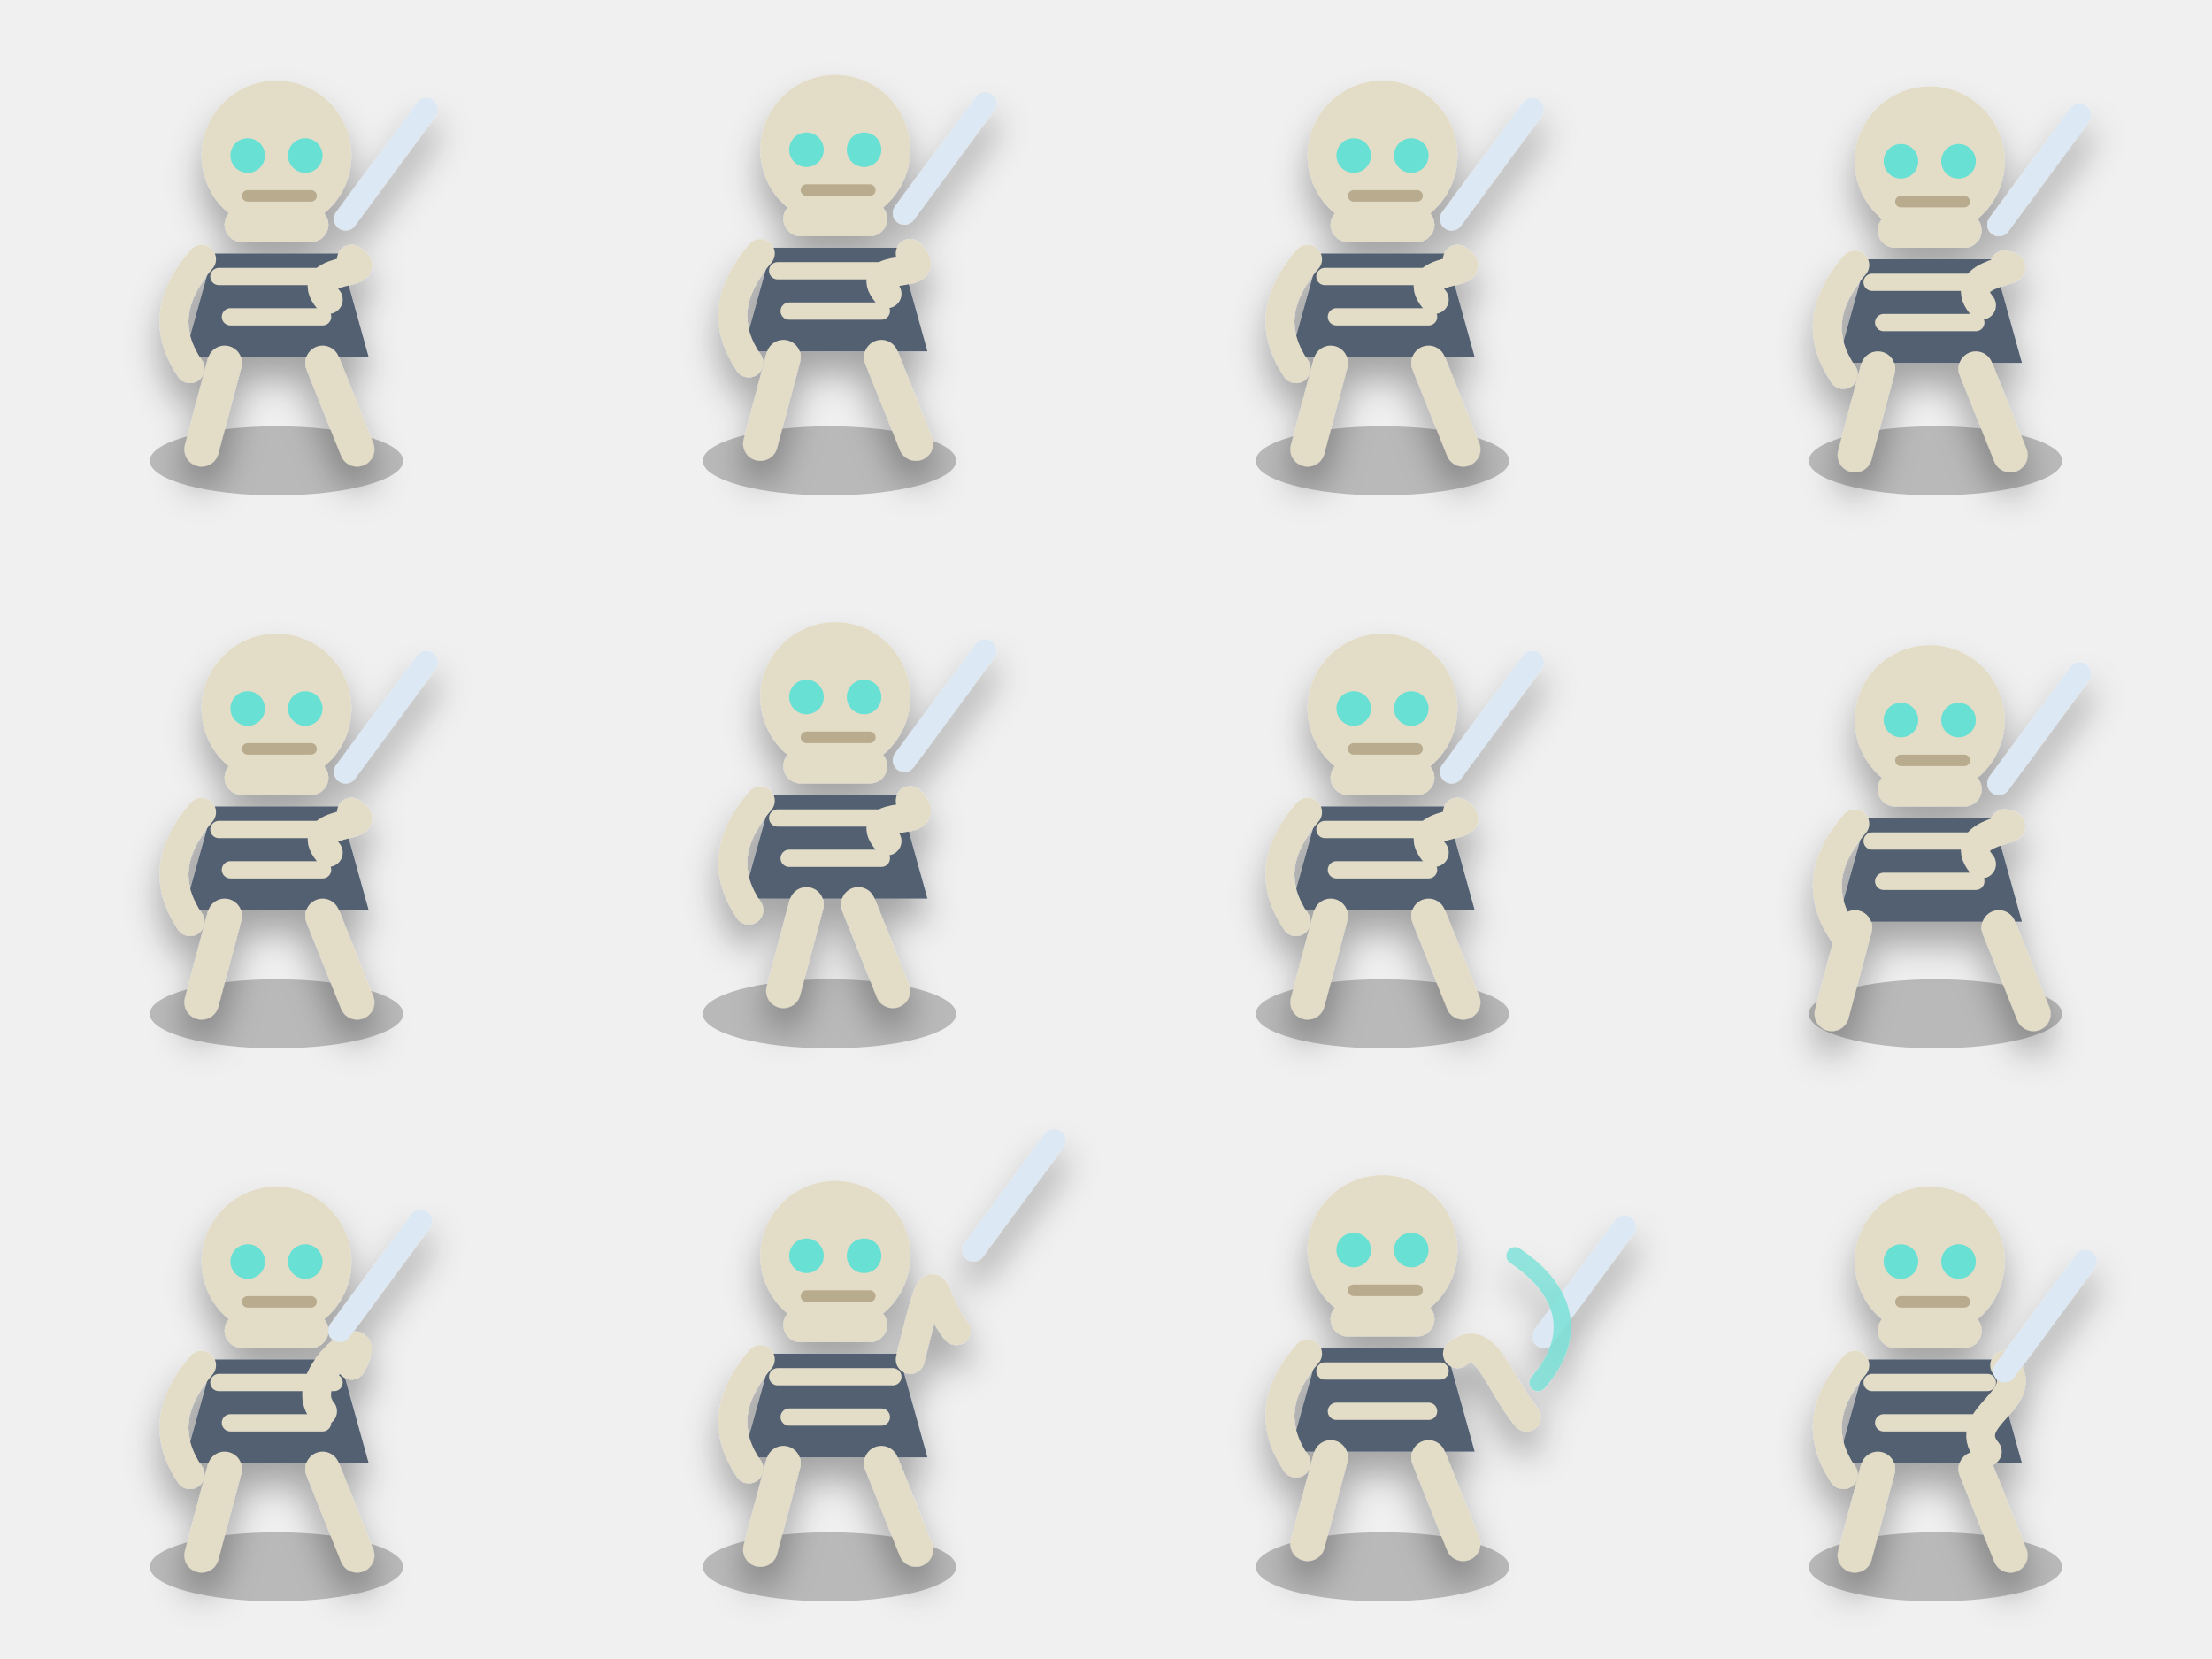
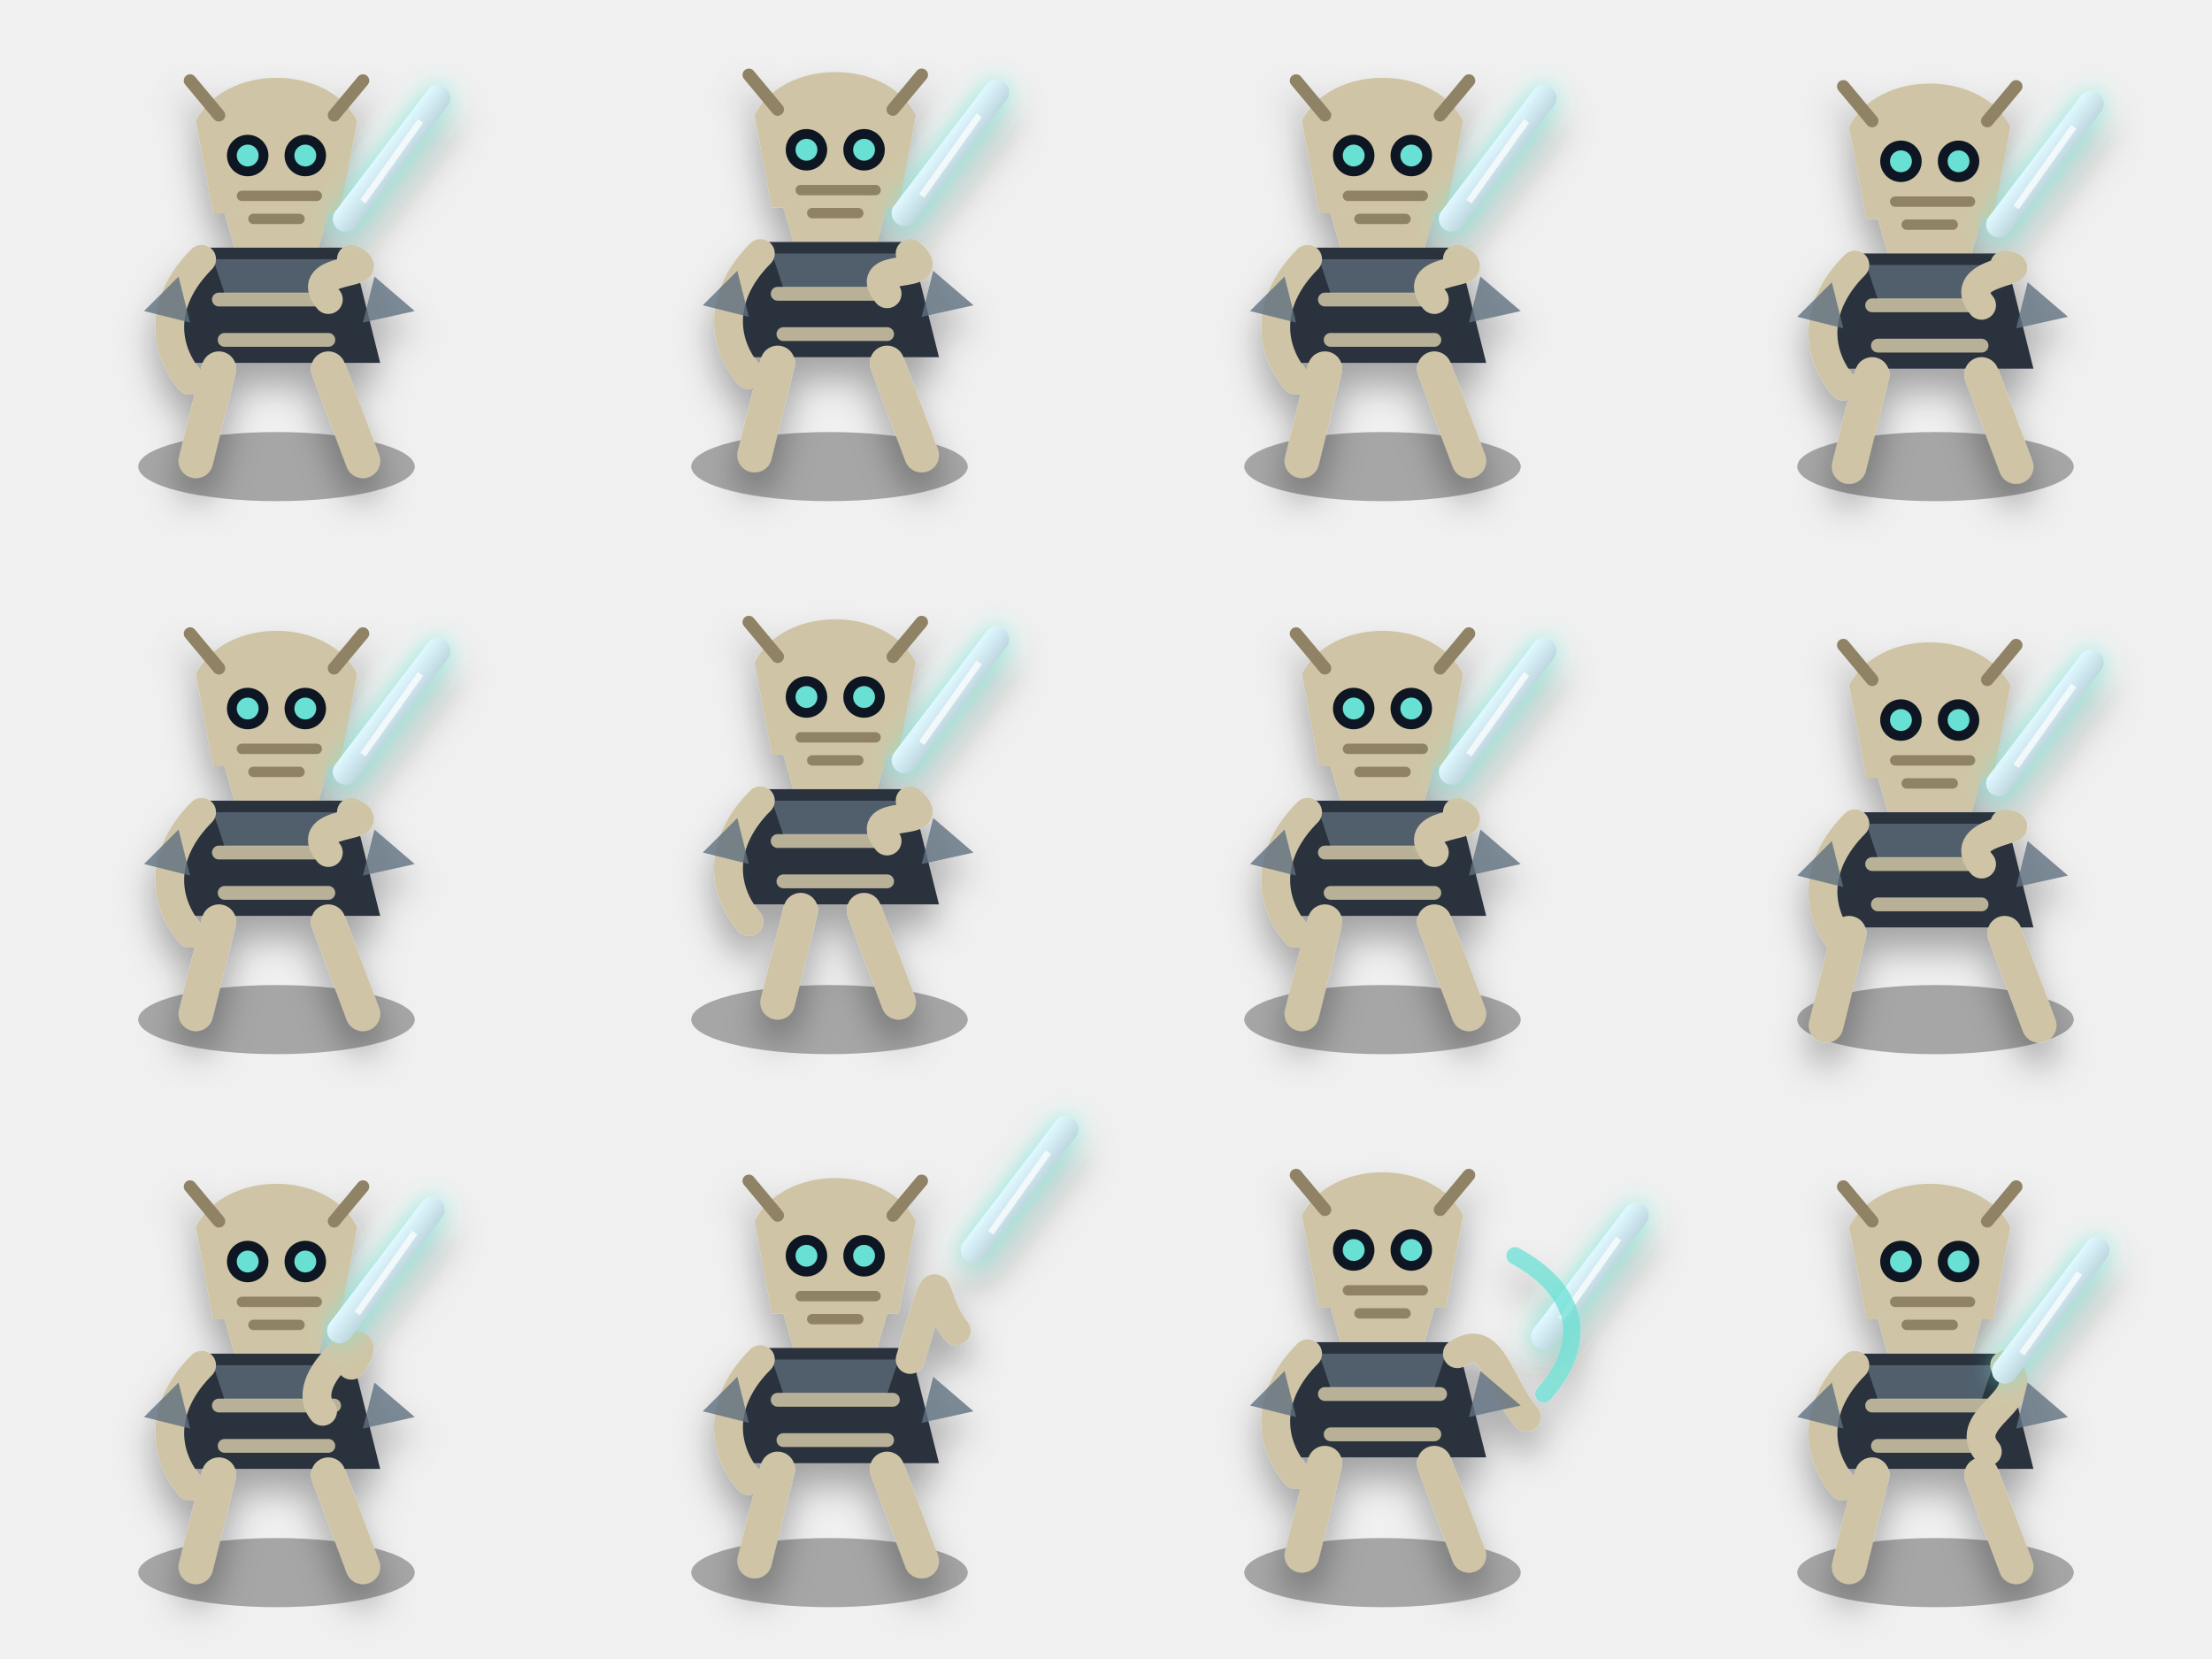
<svg xmlns="http://www.w3.org/2000/svg" width="512" height="384" viewBox="0 0 512 384" role="img" aria-label="骷髅士兵动作精灵表">
  <defs>
    <filter id="softShadow" x="-30%" y="-30%" width="160%" height="160%">
      <feDropShadow dx="0" dy="4" stdDeviation="3" flood-color="#000000" flood-opacity="0.32" />
    </filter>
+     <filter id="steelGlow" x="-40%" y="-40%" width="180%" height="180%">
+       <feDropShadow dx="0" dy="0" stdDeviation="2" flood-color="#67f4de" flood-opacity="0.58" />
+     </filter>
+     <linearGradient id="bladeSteel" x1="0" y1="0" x2="1" y2="1">
+       <stop offset="0" stop-color="#ffffff" />
+       <stop offset=".42" stop-color="#dff8ff" />
+       <stop offset="1" stop-color="#6e8591" />
+     </linearGradient>
+     <linearGradient id="blackSteel" x1="0" y1="0" x2="0" y2="1">
+       <stop offset="0" stop-color="#5b6873" />
+       <stop offset=".48" stop-color="#2c3640" />
+       <stop offset="1" stop-color="#12171f" />
+     </linearGradient>
  </defs>
  <g transform="translate(0 0) scale(1.333333)">
-     <ellipse cx="48" cy="80" rx="22" ry="6" fill="#000" opacity=".23" />
-     <g filter="url(#softShadow)" transform="translate(0 0)">
-       <circle cx="48" cy="27" r="13" fill="#e3dcc7" />
-       <rect x="39" y="36" width="18" height="6" rx="3" fill="#e3dcc7" />
-       <path d="M37 44 H59 L64 62 H32Z" fill="#526071" />
-       <path d="M38 48 H58 M40 55 H56" stroke="#e3dcc7" stroke-width="3" stroke-linecap="round" />
-       <circle cx="43" cy="27" r="3" fill="#67e0d4" />
-       <circle cx="53" cy="27" r="3" fill="#67e0d4" />
-       <path d="M43 34 H54" stroke="#b9ac8e" stroke-width="2" stroke-linecap="round" />
-       <path d="M35 45 C29 52 29 58 33 64" fill="none" stroke="#e3dcc7" stroke-width="5" stroke-linecap="round" />
-       <path d="M61 45 C66 48 52 46 57 52" fill="none" stroke="#e3dcc7" stroke-width="5" stroke-linecap="round" />
-       <path d="M60 38 L74 19" stroke="#dce8f3" stroke-width="4" stroke-linecap="round" />
-       <path d="M39 63 L35 78" stroke="#e3dcc7" stroke-width="6" stroke-linecap="round" transform="translate(0 0)" />
-       <path d="M56 63 L62 78" stroke="#e3dcc7" stroke-width="6" stroke-linecap="round" transform="translate(0 0)" />
+     <ellipse cx="48" cy="81" rx="24" ry="6" fill="#000" opacity=".31" />
+     <g filter="url(#softShadow)" transform="translate(0 0)">
+       <path d="M34 21 C39 11 57 11 62 21 L59 37 L37 37Z" fill="#cfc5a6" />
+       <path d="M38 20 L33 14 M58 20 L63 14" stroke="#8f8265" stroke-width="2.2" stroke-linecap="round" />
+       <path d="M39 37 H57 L55 44 H41Z" fill="#cfc5a6" />
+       <path d="M35 43 H61 L66 63 H30Z" fill="#2a323d" />
+       <path d="M37 45 H59 L57 51 H39Z" fill="#607080" opacity=".72" />
+       <path d="M38 52 H58 M39 59 H57" stroke="#cfc5a6" stroke-width="2.4" stroke-linecap="round" opacity=".86" />
+       <circle cx="43" cy="27" r="3.6" fill="#101820" />
+       <circle cx="53" cy="27" r="3.6" fill="#101820" />
+       <circle cx="43" cy="27" r="1.9" fill="#67e0d4" />
+       <circle cx="53" cy="27" r="1.9" fill="#67e0d4" />
+       <path d="M42 34 H55 M44 38 H52" stroke="#8f8265" stroke-width="1.8" stroke-linecap="round" />
+       <path d="M35 45 C28 52 28 60 33 66" fill="none" stroke="#cfc5a6" stroke-width="5" stroke-linecap="round" />
+       <path d="M61 45 C67 48 52 46 57 52" fill="none" stroke="#cfc5a6" stroke-width="5" stroke-linecap="round" />
+       <path d="M60 38 L76 17" stroke="url(#bladeSteel)" stroke-width="4.4" stroke-linecap="round" filter="url(#steelGlow)" />
+       <path d="M63 35 L73 21" stroke="#fff" stroke-width="1.1" opacity=".75" />
+       <path d="M38 64 L34 80" stroke="#cfc5a6" stroke-width="6" stroke-linecap="round" transform="translate(0 0)" />
+       <path d="M57 64 L63 80" stroke="#cfc5a6" stroke-width="6" stroke-linecap="round" transform="translate(0 0)" />
+       <path d="M31 48 L25 54 L33 56 M65 48 L72 54 L63 56" fill="#607080" opacity=".8" />
    </g>
  </g>
  <g transform="translate(128 0) scale(1.333333)">
-     <ellipse cx="48" cy="80" rx="22" ry="6" fill="#000" opacity=".23" />
+     <ellipse cx="48" cy="81" rx="24" ry="6" fill="#000" opacity=".31" />
    <g filter="url(#softShadow)" transform="translate(1 -1)">
-       <circle cx="48" cy="27" r="13" fill="#e3dcc7" />
-       <rect x="39" y="36" width="18" height="6" rx="3" fill="#e3dcc7" />
-       <path d="M37 44 H59 L64 62 H32Z" fill="#526071" />
-       <path d="M38 48 H58 M40 55 H56" stroke="#e3dcc7" stroke-width="3" stroke-linecap="round" />
-       <circle cx="43" cy="27" r="3" fill="#67e0d4" />
-       <circle cx="53" cy="27" r="3" fill="#67e0d4" />
-       <path d="M43 34 H54" stroke="#b9ac8e" stroke-width="2" stroke-linecap="round" />
-       <path d="M35 45 C29 52 29 58 33 64" fill="none" stroke="#e3dcc7" stroke-width="5" stroke-linecap="round" />
-       <path d="M61 45 C66 50 52 46 57 52" fill="none" stroke="#e3dcc7" stroke-width="5" stroke-linecap="round" />
-       <path d="M60 38 L74 19" stroke="#dce8f3" stroke-width="4" stroke-linecap="round" />
-       <path d="M39 63 L35 78" stroke="#e3dcc7" stroke-width="6" stroke-linecap="round" transform="translate(0 0)" />
-       <path d="M56 63 L62 78" stroke="#e3dcc7" stroke-width="6" stroke-linecap="round" transform="translate(0 0)" />
+       <path d="M34 21 C39 11 57 11 62 21 L59 37 L37 37Z" fill="#cfc5a6" />
+       <path d="M38 20 L33 14 M58 20 L63 14" stroke="#8f8265" stroke-width="2.2" stroke-linecap="round" />
+       <path d="M39 37 H57 L55 44 H41Z" fill="#cfc5a6" />
+       <path d="M35 43 H61 L66 63 H30Z" fill="#2a323d" />
+       <path d="M37 45 H59 L57 51 H39Z" fill="#607080" opacity=".72" />
+       <path d="M38 52 H58 M39 59 H57" stroke="#cfc5a6" stroke-width="2.4" stroke-linecap="round" opacity=".86" />
+       <circle cx="43" cy="27" r="3.6" fill="#101820" />
+       <circle cx="53" cy="27" r="3.6" fill="#101820" />
+       <circle cx="43" cy="27" r="1.9" fill="#67e0d4" />
+       <circle cx="53" cy="27" r="1.9" fill="#67e0d4" />
+       <path d="M42 34 H55 M44 38 H52" stroke="#8f8265" stroke-width="1.8" stroke-linecap="round" />
+       <path d="M35 45 C28 52 28 60 33 66" fill="none" stroke="#cfc5a6" stroke-width="5" stroke-linecap="round" />
+       <path d="M61 45 C67 50 52 46 57 52" fill="none" stroke="#cfc5a6" stroke-width="5" stroke-linecap="round" />
+       <path d="M60 38 L76 17" stroke="url(#bladeSteel)" stroke-width="4.4" stroke-linecap="round" filter="url(#steelGlow)" />
+       <path d="M63 35 L73 21" stroke="#fff" stroke-width="1.1" opacity=".75" />
+       <path d="M38 64 L34 80" stroke="#cfc5a6" stroke-width="6" stroke-linecap="round" transform="translate(0 0)" />
+       <path d="M57 64 L63 80" stroke="#cfc5a6" stroke-width="6" stroke-linecap="round" transform="translate(0 0)" />
+       <path d="M31 48 L25 54 L33 56 M65 48 L72 54 L63 56" fill="#607080" opacity=".8" />
    </g>
  </g>
  <g transform="translate(256 0) scale(1.333333)">
-     <ellipse cx="48" cy="80" rx="22" ry="6" fill="#000" opacity=".23" />
-     <g filter="url(#softShadow)" transform="translate(0 0)">
-       <circle cx="48" cy="27" r="13" fill="#e3dcc7" />
-       <rect x="39" y="36" width="18" height="6" rx="3" fill="#e3dcc7" />
-       <path d="M37 44 H59 L64 62 H32Z" fill="#526071" />
-       <path d="M38 48 H58 M40 55 H56" stroke="#e3dcc7" stroke-width="3" stroke-linecap="round" />
-       <circle cx="43" cy="27" r="3" fill="#67e0d4" />
-       <circle cx="53" cy="27" r="3" fill="#67e0d4" />
-       <path d="M43 34 H54" stroke="#b9ac8e" stroke-width="2" stroke-linecap="round" />
-       <path d="M35 45 C29 52 29 58 33 64" fill="none" stroke="#e3dcc7" stroke-width="5" stroke-linecap="round" />
-       <path d="M61 45 C66 48 52 46 57 52" fill="none" stroke="#e3dcc7" stroke-width="5" stroke-linecap="round" />
-       <path d="M60 38 L74 19" stroke="#dce8f3" stroke-width="4" stroke-linecap="round" />
-       <path d="M39 63 L35 78" stroke="#e3dcc7" stroke-width="6" stroke-linecap="round" transform="translate(0 0)" />
-       <path d="M56 63 L62 78" stroke="#e3dcc7" stroke-width="6" stroke-linecap="round" transform="translate(0 0)" />
+     <ellipse cx="48" cy="81" rx="24" ry="6" fill="#000" opacity=".31" />
+     <g filter="url(#softShadow)" transform="translate(0 0)">
+       <path d="M34 21 C39 11 57 11 62 21 L59 37 L37 37Z" fill="#cfc5a6" />
+       <path d="M38 20 L33 14 M58 20 L63 14" stroke="#8f8265" stroke-width="2.2" stroke-linecap="round" />
+       <path d="M39 37 H57 L55 44 H41Z" fill="#cfc5a6" />
+       <path d="M35 43 H61 L66 63 H30Z" fill="#2a323d" />
+       <path d="M37 45 H59 L57 51 H39Z" fill="#607080" opacity=".72" />
+       <path d="M38 52 H58 M39 59 H57" stroke="#cfc5a6" stroke-width="2.4" stroke-linecap="round" opacity=".86" />
+       <circle cx="43" cy="27" r="3.6" fill="#101820" />
+       <circle cx="53" cy="27" r="3.6" fill="#101820" />
+       <circle cx="43" cy="27" r="1.9" fill="#67e0d4" />
+       <circle cx="53" cy="27" r="1.9" fill="#67e0d4" />
+       <path d="M42 34 H55 M44 38 H52" stroke="#8f8265" stroke-width="1.8" stroke-linecap="round" />
+       <path d="M35 45 C28 52 28 60 33 66" fill="none" stroke="#cfc5a6" stroke-width="5" stroke-linecap="round" />
+       <path d="M61 45 C67 48 52 46 57 52" fill="none" stroke="#cfc5a6" stroke-width="5" stroke-linecap="round" />
+       <path d="M60 38 L76 17" stroke="url(#bladeSteel)" stroke-width="4.4" stroke-linecap="round" filter="url(#steelGlow)" />
+       <path d="M63 35 L73 21" stroke="#fff" stroke-width="1.1" opacity=".75" />
+       <path d="M38 64 L34 80" stroke="#cfc5a6" stroke-width="6" stroke-linecap="round" transform="translate(0 0)" />
+       <path d="M57 64 L63 80" stroke="#cfc5a6" stroke-width="6" stroke-linecap="round" transform="translate(0 0)" />
+       <path d="M31 48 L25 54 L33 56 M65 48 L72 54 L63 56" fill="#607080" opacity=".8" />
    </g>
  </g>
  <g transform="translate(384 0) scale(1.333333)">
-     <ellipse cx="48" cy="80" rx="22" ry="6" fill="#000" opacity=".23" />
+     <ellipse cx="48" cy="81" rx="24" ry="6" fill="#000" opacity=".31" />
    <g filter="url(#softShadow)" transform="translate(-1 1)">
-       <circle cx="48" cy="27" r="13" fill="#e3dcc7" />
-       <rect x="39" y="36" width="18" height="6" rx="3" fill="#e3dcc7" />
-       <path d="M37 44 H59 L64 62 H32Z" fill="#526071" />
-       <path d="M38 48 H58 M40 55 H56" stroke="#e3dcc7" stroke-width="3" stroke-linecap="round" />
-       <circle cx="43" cy="27" r="3" fill="#67e0d4" />
-       <circle cx="53" cy="27" r="3" fill="#67e0d4" />
-       <path d="M43 34 H54" stroke="#b9ac8e" stroke-width="2" stroke-linecap="round" />
-       <path d="M35 45 C29 52 29 58 33 64" fill="none" stroke="#e3dcc7" stroke-width="5" stroke-linecap="round" />
-       <path d="M61 45 C66 46 52 46 57 52" fill="none" stroke="#e3dcc7" stroke-width="5" stroke-linecap="round" />
-       <path d="M60 38 L74 19" stroke="#dce8f3" stroke-width="4" stroke-linecap="round" />
-       <path d="M39 63 L35 78" stroke="#e3dcc7" stroke-width="6" stroke-linecap="round" transform="translate(0 0)" />
-       <path d="M56 63 L62 78" stroke="#e3dcc7" stroke-width="6" stroke-linecap="round" transform="translate(0 0)" />
+       <path d="M34 21 C39 11 57 11 62 21 L59 37 L37 37Z" fill="#cfc5a6" />
+       <path d="M38 20 L33 14 M58 20 L63 14" stroke="#8f8265" stroke-width="2.2" stroke-linecap="round" />
+       <path d="M39 37 H57 L55 44 H41Z" fill="#cfc5a6" />
+       <path d="M35 43 H61 L66 63 H30Z" fill="#2a323d" />
+       <path d="M37 45 H59 L57 51 H39Z" fill="#607080" opacity=".72" />
+       <path d="M38 52 H58 M39 59 H57" stroke="#cfc5a6" stroke-width="2.4" stroke-linecap="round" opacity=".86" />
+       <circle cx="43" cy="27" r="3.6" fill="#101820" />
+       <circle cx="53" cy="27" r="3.6" fill="#101820" />
+       <circle cx="43" cy="27" r="1.9" fill="#67e0d4" />
+       <circle cx="53" cy="27" r="1.9" fill="#67e0d4" />
+       <path d="M42 34 H55 M44 38 H52" stroke="#8f8265" stroke-width="1.8" stroke-linecap="round" />
+       <path d="M35 45 C28 52 28 60 33 66" fill="none" stroke="#cfc5a6" stroke-width="5" stroke-linecap="round" />
+       <path d="M61 45 C67 46 52 46 57 52" fill="none" stroke="#cfc5a6" stroke-width="5" stroke-linecap="round" />
+       <path d="M60 38 L76 17" stroke="url(#bladeSteel)" stroke-width="4.4" stroke-linecap="round" filter="url(#steelGlow)" />
+       <path d="M63 35 L73 21" stroke="#fff" stroke-width="1.1" opacity=".75" />
+       <path d="M38 64 L34 80" stroke="#cfc5a6" stroke-width="6" stroke-linecap="round" transform="translate(0 0)" />
+       <path d="M57 64 L63 80" stroke="#cfc5a6" stroke-width="6" stroke-linecap="round" transform="translate(0 0)" />
+       <path d="M31 48 L25 54 L33 56 M65 48 L72 54 L63 56" fill="#607080" opacity=".8" />
    </g>
  </g>
  <g transform="translate(0 128) scale(1.333333)">
-     <ellipse cx="48" cy="80" rx="22" ry="6" fill="#000" opacity=".23" />
-     <g filter="url(#softShadow)" transform="translate(0 0)">
-       <circle cx="48" cy="27" r="13" fill="#e3dcc7" />
-       <rect x="39" y="36" width="18" height="6" rx="3" fill="#e3dcc7" />
-       <path d="M37 44 H59 L64 62 H32Z" fill="#526071" />
-       <path d="M38 48 H58 M40 55 H56" stroke="#e3dcc7" stroke-width="3" stroke-linecap="round" />
-       <circle cx="43" cy="27" r="3" fill="#67e0d4" />
-       <circle cx="53" cy="27" r="3" fill="#67e0d4" />
-       <path d="M43 34 H54" stroke="#b9ac8e" stroke-width="2" stroke-linecap="round" />
-       <path d="M35 45 C29 52 29 58 33 64" fill="none" stroke="#e3dcc7" stroke-width="5" stroke-linecap="round" />
-       <path d="M61 45 C66 48 52 46 57 52" fill="none" stroke="#e3dcc7" stroke-width="5" stroke-linecap="round" />
-       <path d="M60 38 L74 19" stroke="#dce8f3" stroke-width="4" stroke-linecap="round" />
-       <path d="M39 63 L35 78" stroke="#e3dcc7" stroke-width="6" stroke-linecap="round" transform="translate(0 0)" />
-       <path d="M56 63 L62 78" stroke="#e3dcc7" stroke-width="6" stroke-linecap="round" transform="translate(0 0)" />
+     <ellipse cx="48" cy="81" rx="24" ry="6" fill="#000" opacity=".31" />
+     <g filter="url(#softShadow)" transform="translate(0 0)">
+       <path d="M34 21 C39 11 57 11 62 21 L59 37 L37 37Z" fill="#cfc5a6" />
+       <path d="M38 20 L33 14 M58 20 L63 14" stroke="#8f8265" stroke-width="2.2" stroke-linecap="round" />
+       <path d="M39 37 H57 L55 44 H41Z" fill="#cfc5a6" />
+       <path d="M35 43 H61 L66 63 H30Z" fill="#2a323d" />
+       <path d="M37 45 H59 L57 51 H39Z" fill="#607080" opacity=".72" />
+       <path d="M38 52 H58 M39 59 H57" stroke="#cfc5a6" stroke-width="2.4" stroke-linecap="round" opacity=".86" />
+       <circle cx="43" cy="27" r="3.6" fill="#101820" />
+       <circle cx="53" cy="27" r="3.6" fill="#101820" />
+       <circle cx="43" cy="27" r="1.9" fill="#67e0d4" />
+       <circle cx="53" cy="27" r="1.9" fill="#67e0d4" />
+       <path d="M42 34 H55 M44 38 H52" stroke="#8f8265" stroke-width="1.8" stroke-linecap="round" />
+       <path d="M35 45 C28 52 28 60 33 66" fill="none" stroke="#cfc5a6" stroke-width="5" stroke-linecap="round" />
+       <path d="M61 45 C67 48 52 46 57 52" fill="none" stroke="#cfc5a6" stroke-width="5" stroke-linecap="round" />
+       <path d="M60 38 L76 17" stroke="url(#bladeSteel)" stroke-width="4.4" stroke-linecap="round" filter="url(#steelGlow)" />
+       <path d="M63 35 L73 21" stroke="#fff" stroke-width="1.1" opacity=".75" />
+       <path d="M38 64 L34 80" stroke="#cfc5a6" stroke-width="6" stroke-linecap="round" transform="translate(0 0)" />
+       <path d="M57 64 L63 80" stroke="#cfc5a6" stroke-width="6" stroke-linecap="round" transform="translate(0 0)" />
+       <path d="M31 48 L25 54 L33 56 M65 48 L72 54 L63 56" fill="#607080" opacity=".8" />
    </g>
  </g>
  <g transform="translate(128 128) scale(1.333333)">
-     <ellipse cx="48" cy="80" rx="22" ry="6" fill="#000" opacity=".23" />
+     <ellipse cx="48" cy="81" rx="24" ry="6" fill="#000" opacity=".31" />
    <g filter="url(#softShadow)" transform="translate(1 -2)">
-       <circle cx="48" cy="27" r="13" fill="#e3dcc7" />
-       <rect x="39" y="36" width="18" height="6" rx="3" fill="#e3dcc7" />
-       <path d="M37 44 H59 L64 62 H32Z" fill="#526071" />
-       <path d="M38 48 H58 M40 55 H56" stroke="#e3dcc7" stroke-width="3" stroke-linecap="round" />
-       <circle cx="43" cy="27" r="3" fill="#67e0d4" />
-       <circle cx="53" cy="27" r="3" fill="#67e0d4" />
-       <path d="M43 34 H54" stroke="#b9ac8e" stroke-width="2" stroke-linecap="round" />
-       <path d="M35 45 C29 52 29 58 33 64" fill="none" stroke="#e3dcc7" stroke-width="5" stroke-linecap="round" />
-       <path d="M61 45 C66 50 52 46 57 52" fill="none" stroke="#e3dcc7" stroke-width="5" stroke-linecap="round" />
-       <path d="M60 38 L74 19" stroke="#dce8f3" stroke-width="4" stroke-linecap="round" />
-       <path d="M39 63 L35 78" stroke="#e3dcc7" stroke-width="6" stroke-linecap="round" transform="translate(4 0)" />
-       <path d="M56 63 L62 78" stroke="#e3dcc7" stroke-width="6" stroke-linecap="round" transform="translate(-4 0)" />
+       <path d="M34 21 C39 11 57 11 62 21 L59 37 L37 37Z" fill="#cfc5a6" />
+       <path d="M38 20 L33 14 M58 20 L63 14" stroke="#8f8265" stroke-width="2.2" stroke-linecap="round" />
+       <path d="M39 37 H57 L55 44 H41Z" fill="#cfc5a6" />
+       <path d="M35 43 H61 L66 63 H30Z" fill="#2a323d" />
+       <path d="M37 45 H59 L57 51 H39Z" fill="#607080" opacity=".72" />
+       <path d="M38 52 H58 M39 59 H57" stroke="#cfc5a6" stroke-width="2.4" stroke-linecap="round" opacity=".86" />
+       <circle cx="43" cy="27" r="3.6" fill="#101820" />
+       <circle cx="53" cy="27" r="3.6" fill="#101820" />
+       <circle cx="43" cy="27" r="1.9" fill="#67e0d4" />
+       <circle cx="53" cy="27" r="1.9" fill="#67e0d4" />
+       <path d="M42 34 H55 M44 38 H52" stroke="#8f8265" stroke-width="1.8" stroke-linecap="round" />
+       <path d="M35 45 C28 52 28 60 33 66" fill="none" stroke="#cfc5a6" stroke-width="5" stroke-linecap="round" />
+       <path d="M61 45 C67 50 52 46 57 52" fill="none" stroke="#cfc5a6" stroke-width="5" stroke-linecap="round" />
+       <path d="M60 38 L76 17" stroke="url(#bladeSteel)" stroke-width="4.4" stroke-linecap="round" filter="url(#steelGlow)" />
+       <path d="M63 35 L73 21" stroke="#fff" stroke-width="1.1" opacity=".75" />
+       <path d="M38 64 L34 80" stroke="#cfc5a6" stroke-width="6" stroke-linecap="round" transform="translate(4 0)" />
+       <path d="M57 64 L63 80" stroke="#cfc5a6" stroke-width="6" stroke-linecap="round" transform="translate(-4 0)" />
+       <path d="M31 48 L25 54 L33 56 M65 48 L72 54 L63 56" fill="#607080" opacity=".8" />
    </g>
  </g>
  <g transform="translate(256 128) scale(1.333333)">
-     <ellipse cx="48" cy="80" rx="22" ry="6" fill="#000" opacity=".23" />
-     <g filter="url(#softShadow)" transform="translate(0 0)">
-       <circle cx="48" cy="27" r="13" fill="#e3dcc7" />
-       <rect x="39" y="36" width="18" height="6" rx="3" fill="#e3dcc7" />
-       <path d="M37 44 H59 L64 62 H32Z" fill="#526071" />
-       <path d="M38 48 H58 M40 55 H56" stroke="#e3dcc7" stroke-width="3" stroke-linecap="round" />
-       <circle cx="43" cy="27" r="3" fill="#67e0d4" />
-       <circle cx="53" cy="27" r="3" fill="#67e0d4" />
-       <path d="M43 34 H54" stroke="#b9ac8e" stroke-width="2" stroke-linecap="round" />
-       <path d="M35 45 C29 52 29 58 33 64" fill="none" stroke="#e3dcc7" stroke-width="5" stroke-linecap="round" />
-       <path d="M61 45 C66 48 52 46 57 52" fill="none" stroke="#e3dcc7" stroke-width="5" stroke-linecap="round" />
-       <path d="M60 38 L74 19" stroke="#dce8f3" stroke-width="4" stroke-linecap="round" />
-       <path d="M39 63 L35 78" stroke="#e3dcc7" stroke-width="6" stroke-linecap="round" transform="translate(0 0)" />
-       <path d="M56 63 L62 78" stroke="#e3dcc7" stroke-width="6" stroke-linecap="round" transform="translate(0 0)" />
+     <ellipse cx="48" cy="81" rx="24" ry="6" fill="#000" opacity=".31" />
+     <g filter="url(#softShadow)" transform="translate(0 0)">
+       <path d="M34 21 C39 11 57 11 62 21 L59 37 L37 37Z" fill="#cfc5a6" />
+       <path d="M38 20 L33 14 M58 20 L63 14" stroke="#8f8265" stroke-width="2.2" stroke-linecap="round" />
+       <path d="M39 37 H57 L55 44 H41Z" fill="#cfc5a6" />
+       <path d="M35 43 H61 L66 63 H30Z" fill="#2a323d" />
+       <path d="M37 45 H59 L57 51 H39Z" fill="#607080" opacity=".72" />
+       <path d="M38 52 H58 M39 59 H57" stroke="#cfc5a6" stroke-width="2.4" stroke-linecap="round" opacity=".86" />
+       <circle cx="43" cy="27" r="3.6" fill="#101820" />
+       <circle cx="53" cy="27" r="3.6" fill="#101820" />
+       <circle cx="43" cy="27" r="1.9" fill="#67e0d4" />
+       <circle cx="53" cy="27" r="1.9" fill="#67e0d4" />
+       <path d="M42 34 H55 M44 38 H52" stroke="#8f8265" stroke-width="1.8" stroke-linecap="round" />
+       <path d="M35 45 C28 52 28 60 33 66" fill="none" stroke="#cfc5a6" stroke-width="5" stroke-linecap="round" />
+       <path d="M61 45 C67 48 52 46 57 52" fill="none" stroke="#cfc5a6" stroke-width="5" stroke-linecap="round" />
+       <path d="M60 38 L76 17" stroke="url(#bladeSteel)" stroke-width="4.4" stroke-linecap="round" filter="url(#steelGlow)" />
+       <path d="M63 35 L73 21" stroke="#fff" stroke-width="1.1" opacity=".75" />
+       <path d="M38 64 L34 80" stroke="#cfc5a6" stroke-width="6" stroke-linecap="round" transform="translate(0 0)" />
+       <path d="M57 64 L63 80" stroke="#cfc5a6" stroke-width="6" stroke-linecap="round" transform="translate(0 0)" />
+       <path d="M31 48 L25 54 L33 56 M65 48 L72 54 L63 56" fill="#607080" opacity=".8" />
    </g>
  </g>
  <g transform="translate(384 128) scale(1.333333)">
-     <ellipse cx="48" cy="80" rx="22" ry="6" fill="#000" opacity=".23" />
+     <ellipse cx="48" cy="81" rx="24" ry="6" fill="#000" opacity=".31" />
    <g filter="url(#softShadow)" transform="translate(-1 2)">
-       <circle cx="48" cy="27" r="13" fill="#e3dcc7" />
-       <rect x="39" y="36" width="18" height="6" rx="3" fill="#e3dcc7" />
-       <path d="M37 44 H59 L64 62 H32Z" fill="#526071" />
-       <path d="M38 48 H58 M40 55 H56" stroke="#e3dcc7" stroke-width="3" stroke-linecap="round" />
-       <circle cx="43" cy="27" r="3" fill="#67e0d4" />
-       <circle cx="53" cy="27" r="3" fill="#67e0d4" />
-       <path d="M43 34 H54" stroke="#b9ac8e" stroke-width="2" stroke-linecap="round" />
-       <path d="M35 45 C29 52 29 58 33 64" fill="none" stroke="#e3dcc7" stroke-width="5" stroke-linecap="round" />
-       <path d="M61 45 C66 46 52 46 57 52" fill="none" stroke="#e3dcc7" stroke-width="5" stroke-linecap="round" />
-       <path d="M60 38 L74 19" stroke="#dce8f3" stroke-width="4" stroke-linecap="round" />
-       <path d="M39 63 L35 78" stroke="#e3dcc7" stroke-width="6" stroke-linecap="round" transform="translate(-4 0)" />
-       <path d="M56 63 L62 78" stroke="#e3dcc7" stroke-width="6" stroke-linecap="round" transform="translate(4 0)" />
+       <path d="M34 21 C39 11 57 11 62 21 L59 37 L37 37Z" fill="#cfc5a6" />
+       <path d="M38 20 L33 14 M58 20 L63 14" stroke="#8f8265" stroke-width="2.2" stroke-linecap="round" />
+       <path d="M39 37 H57 L55 44 H41Z" fill="#cfc5a6" />
+       <path d="M35 43 H61 L66 63 H30Z" fill="#2a323d" />
+       <path d="M37 45 H59 L57 51 H39Z" fill="#607080" opacity=".72" />
+       <path d="M38 52 H58 M39 59 H57" stroke="#cfc5a6" stroke-width="2.4" stroke-linecap="round" opacity=".86" />
+       <circle cx="43" cy="27" r="3.6" fill="#101820" />
+       <circle cx="53" cy="27" r="3.6" fill="#101820" />
+       <circle cx="43" cy="27" r="1.9" fill="#67e0d4" />
+       <circle cx="53" cy="27" r="1.9" fill="#67e0d4" />
+       <path d="M42 34 H55 M44 38 H52" stroke="#8f8265" stroke-width="1.8" stroke-linecap="round" />
+       <path d="M35 45 C28 52 28 60 33 66" fill="none" stroke="#cfc5a6" stroke-width="5" stroke-linecap="round" />
+       <path d="M61 45 C67 46 52 46 57 52" fill="none" stroke="#cfc5a6" stroke-width="5" stroke-linecap="round" />
+       <path d="M60 38 L76 17" stroke="url(#bladeSteel)" stroke-width="4.4" stroke-linecap="round" filter="url(#steelGlow)" />
+       <path d="M63 35 L73 21" stroke="#fff" stroke-width="1.1" opacity=".75" />
+       <path d="M38 64 L34 80" stroke="#cfc5a6" stroke-width="6" stroke-linecap="round" transform="translate(-4 0)" />
+       <path d="M57 64 L63 80" stroke="#cfc5a6" stroke-width="6" stroke-linecap="round" transform="translate(4 0)" />
+       <path d="M31 48 L25 54 L33 56 M65 48 L72 54 L63 56" fill="#607080" opacity=".8" />
    </g>
  </g>
  <g transform="translate(0 256) scale(1.333333)">
-     <ellipse cx="48" cy="80" rx="22" ry="6" fill="#000" opacity=".23" />
-     <g filter="url(#softShadow)" transform="translate(0 0)">
-       <circle cx="48" cy="27" r="13" fill="#e3dcc7" />
-       <rect x="39" y="36" width="18" height="6" rx="3" fill="#e3dcc7" />
-       <path d="M37 44 H59 L64 62 H32Z" fill="#526071" />
-       <path d="M38 48 H58 M40 55 H56" stroke="#e3dcc7" stroke-width="3" stroke-linecap="round" />
-       <circle cx="43" cy="27" r="3" fill="#67e0d4" />
-       <circle cx="53" cy="27" r="3" fill="#67e0d4" />
-       <path d="M43 34 H54" stroke="#b9ac8e" stroke-width="2" stroke-linecap="round" />
-       <path d="M35 45 C29 52 29 58 33 64" fill="none" stroke="#e3dcc7" stroke-width="5" stroke-linecap="round" />
-       <path d="M61 45 C66 36 51 47 56 53" fill="none" stroke="#e3dcc7" stroke-width="5" stroke-linecap="round" />
-       <path d="M59 39 L73 20" stroke="#dce8f3" stroke-width="4" stroke-linecap="round" />
-       <path d="M39 63 L35 78" stroke="#e3dcc7" stroke-width="6" stroke-linecap="round" transform="translate(0 0)" />
-       <path d="M56 63 L62 78" stroke="#e3dcc7" stroke-width="6" stroke-linecap="round" transform="translate(0 0)" />
+     <ellipse cx="48" cy="81" rx="24" ry="6" fill="#000" opacity=".31" />
+     <g filter="url(#softShadow)" transform="translate(0 0)">
+       <path d="M34 21 C39 11 57 11 62 21 L59 37 L37 37Z" fill="#cfc5a6" />
+       <path d="M38 20 L33 14 M58 20 L63 14" stroke="#8f8265" stroke-width="2.2" stroke-linecap="round" />
+       <path d="M39 37 H57 L55 44 H41Z" fill="#cfc5a6" />
+       <path d="M35 43 H61 L66 63 H30Z" fill="#2a323d" />
+       <path d="M37 45 H59 L57 51 H39Z" fill="#607080" opacity=".72" />
+       <path d="M38 52 H58 M39 59 H57" stroke="#cfc5a6" stroke-width="2.4" stroke-linecap="round" opacity=".86" />
+       <circle cx="43" cy="27" r="3.6" fill="#101820" />
+       <circle cx="53" cy="27" r="3.6" fill="#101820" />
+       <circle cx="43" cy="27" r="1.9" fill="#67e0d4" />
+       <circle cx="53" cy="27" r="1.9" fill="#67e0d4" />
+       <path d="M42 34 H55 M44 38 H52" stroke="#8f8265" stroke-width="1.8" stroke-linecap="round" />
+       <path d="M35 45 C28 52 28 60 33 66" fill="none" stroke="#cfc5a6" stroke-width="5" stroke-linecap="round" />
+       <path d="M61 45 C67 36 51 47 56 53" fill="none" stroke="#cfc5a6" stroke-width="5" stroke-linecap="round" />
+       <path d="M59 39 L75 18" stroke="url(#bladeSteel)" stroke-width="4.4" stroke-linecap="round" filter="url(#steelGlow)" />
+       <path d="M62 36 L72 22" stroke="#fff" stroke-width="1.1" opacity=".75" />
+       <path d="M38 64 L34 80" stroke="#cfc5a6" stroke-width="6" stroke-linecap="round" transform="translate(0 0)" />
+       <path d="M57 64 L63 80" stroke="#cfc5a6" stroke-width="6" stroke-linecap="round" transform="translate(0 0)" />
+       <path d="M31 48 L25 54 L33 56 M65 48 L72 54 L63 56" fill="#607080" opacity=".8" />
    </g>
  </g>
  <g transform="translate(128 256) scale(1.333333)">
-     <ellipse cx="48" cy="80" rx="22" ry="6" fill="#000" opacity=".23" />
+     <ellipse cx="48" cy="81" rx="24" ry="6" fill="#000" opacity=".31" />
    <g filter="url(#softShadow)" transform="translate(1 -1)">
-       <circle cx="48" cy="27" r="13" fill="#e3dcc7" />
-       <rect x="39" y="36" width="18" height="6" rx="3" fill="#e3dcc7" />
-       <path d="M37 44 H59 L64 62 H32Z" fill="#526071" />
-       <path d="M38 48 H58 M40 55 H56" stroke="#e3dcc7" stroke-width="3" stroke-linecap="round" />
-       <circle cx="43" cy="27" r="3" fill="#67e0d4" />
-       <circle cx="53" cy="27" r="3" fill="#67e0d4" />
-       <path d="M43 34 H54" stroke="#b9ac8e" stroke-width="2" stroke-linecap="round" />
-       <path d="M35 45 C29 52 29 58 33 64" fill="none" stroke="#e3dcc7" stroke-width="5" stroke-linecap="round" />
-       <path d="M61 45 C66 25 64 34 69 40" fill="none" stroke="#e3dcc7" stroke-width="5" stroke-linecap="round" />
-       <path d="M72 26 L86 7" stroke="#dce8f3" stroke-width="4" stroke-linecap="round" />
-       <path d="M39 63 L35 78" stroke="#e3dcc7" stroke-width="6" stroke-linecap="round" transform="translate(0 0)" />
-       <path d="M56 63 L62 78" stroke="#e3dcc7" stroke-width="6" stroke-linecap="round" transform="translate(0 0)" />
+       <path d="M34 21 C39 11 57 11 62 21 L59 37 L37 37Z" fill="#cfc5a6" />
+       <path d="M38 20 L33 14 M58 20 L63 14" stroke="#8f8265" stroke-width="2.2" stroke-linecap="round" />
+       <path d="M39 37 H57 L55 44 H41Z" fill="#cfc5a6" />
+       <path d="M35 43 H61 L66 63 H30Z" fill="#2a323d" />
+       <path d="M37 45 H59 L57 51 H39Z" fill="#607080" opacity=".72" />
+       <path d="M38 52 H58 M39 59 H57" stroke="#cfc5a6" stroke-width="2.4" stroke-linecap="round" opacity=".86" />
+       <circle cx="43" cy="27" r="3.6" fill="#101820" />
+       <circle cx="53" cy="27" r="3.6" fill="#101820" />
+       <circle cx="43" cy="27" r="1.9" fill="#67e0d4" />
+       <circle cx="53" cy="27" r="1.9" fill="#67e0d4" />
+       <path d="M42 34 H55 M44 38 H52" stroke="#8f8265" stroke-width="1.8" stroke-linecap="round" />
+       <path d="M35 45 C28 52 28 60 33 66" fill="none" stroke="#cfc5a6" stroke-width="5" stroke-linecap="round" />
+       <path d="M61 45 C67 25 64 34 69 40" fill="none" stroke="#cfc5a6" stroke-width="5" stroke-linecap="round" />
+       <path d="M72 26 L88 5" stroke="url(#bladeSteel)" stroke-width="4.4" stroke-linecap="round" filter="url(#steelGlow)" />
+       <path d="M75 23 L85 9" stroke="#fff" stroke-width="1.1" opacity=".75" />
+       <path d="M38 64 L34 80" stroke="#cfc5a6" stroke-width="6" stroke-linecap="round" transform="translate(0 0)" />
+       <path d="M57 64 L63 80" stroke="#cfc5a6" stroke-width="6" stroke-linecap="round" transform="translate(0 0)" />
+       <path d="M31 48 L25 54 L33 56 M65 48 L72 54 L63 56" fill="#607080" opacity=".8" />
    </g>
  </g>
  <g transform="translate(256 256) scale(1.333333)">
-     <ellipse cx="48" cy="80" rx="22" ry="6" fill="#000" opacity=".23" />
+     <ellipse cx="48" cy="81" rx="24" ry="6" fill="#000" opacity=".31" />
    <g filter="url(#softShadow)" transform="translate(0 -2)">
-       <circle cx="48" cy="27" r="13" fill="#e3dcc7" />
-       <rect x="39" y="36" width="18" height="6" rx="3" fill="#e3dcc7" />
-       <path d="M37 44 H59 L64 62 H32Z" fill="#526071" />
-       <path d="M38 48 H58 M40 55 H56" stroke="#e3dcc7" stroke-width="3" stroke-linecap="round" />
-       <circle cx="43" cy="27" r="3" fill="#67e0d4" />
-       <circle cx="53" cy="27" r="3" fill="#67e0d4" />
-       <path d="M43 34 H54" stroke="#b9ac8e" stroke-width="2" stroke-linecap="round" />
-       <path d="M35 45 C29 52 29 58 33 64" fill="none" stroke="#e3dcc7" stroke-width="5" stroke-linecap="round" />
-       <path d="M61 45 C66 41 68 50 73 56" fill="none" stroke="#e3dcc7" stroke-width="5" stroke-linecap="round" />
-       <path d="M76 42 L90 23" stroke="#dce8f3" stroke-width="4" stroke-linecap="round" />
-       <path d="M39 63 L35 78" stroke="#e3dcc7" stroke-width="6" stroke-linecap="round" transform="translate(0 0)" />
-       <path d="M56 63 L62 78" stroke="#e3dcc7" stroke-width="6" stroke-linecap="round" transform="translate(0 0)" />
-       <path d="M71 28 C80 34 82 42 75 50" fill="none" stroke="#67e0d4" stroke-width="3" stroke-linecap="round" opacity=".7" />
+       <path d="M34 21 C39 11 57 11 62 21 L59 37 L37 37Z" fill="#cfc5a6" />
+       <path d="M38 20 L33 14 M58 20 L63 14" stroke="#8f8265" stroke-width="2.2" stroke-linecap="round" />
+       <path d="M39 37 H57 L55 44 H41Z" fill="#cfc5a6" />
+       <path d="M35 43 H61 L66 63 H30Z" fill="#2a323d" />
+       <path d="M37 45 H59 L57 51 H39Z" fill="#607080" opacity=".72" />
+       <path d="M38 52 H58 M39 59 H57" stroke="#cfc5a6" stroke-width="2.4" stroke-linecap="round" opacity=".86" />
+       <circle cx="43" cy="27" r="3.6" fill="#101820" />
+       <circle cx="53" cy="27" r="3.6" fill="#101820" />
+       <circle cx="43" cy="27" r="1.9" fill="#67e0d4" />
+       <circle cx="53" cy="27" r="1.9" fill="#67e0d4" />
+       <path d="M42 34 H55 M44 38 H52" stroke="#8f8265" stroke-width="1.8" stroke-linecap="round" />
+       <path d="M35 45 C28 52 28 60 33 66" fill="none" stroke="#cfc5a6" stroke-width="5" stroke-linecap="round" />
+       <path d="M61 45 C67 41 68 50 73 56" fill="none" stroke="#cfc5a6" stroke-width="5" stroke-linecap="round" />
+       <path d="M76 42 L92 21" stroke="url(#bladeSteel)" stroke-width="4.4" stroke-linecap="round" filter="url(#steelGlow)" />
+       <path d="M79 39 L89 25" stroke="#fff" stroke-width="1.1" opacity=".75" />
+       <path d="M38 64 L34 80" stroke="#cfc5a6" stroke-width="6" stroke-linecap="round" transform="translate(0 0)" />
+       <path d="M57 64 L63 80" stroke="#cfc5a6" stroke-width="6" stroke-linecap="round" transform="translate(0 0)" />
+       <path d="M31 48 L25 54 L33 56 M65 48 L72 54 L63 56" fill="#607080" opacity=".8" />
+       <path d="M71 28 C82 34 84 43 76 52" fill="none" stroke="#67e0d4" stroke-width="3" stroke-linecap="round" opacity=".72" />
    </g>
  </g>
  <g transform="translate(384 256) scale(1.333333)">
-     <ellipse cx="48" cy="80" rx="22" ry="6" fill="#000" opacity=".23" />
+     <ellipse cx="48" cy="81" rx="24" ry="6" fill="#000" opacity=".31" />
    <g filter="url(#softShadow)" transform="translate(-1 0)">
-       <circle cx="48" cy="27" r="13" fill="#e3dcc7" />
-       <rect x="39" y="36" width="18" height="6" rx="3" fill="#e3dcc7" />
-       <path d="M37 44 H59 L64 62 H32Z" fill="#526071" />
-       <path d="M38 48 H58 M40 55 H56" stroke="#e3dcc7" stroke-width="3" stroke-linecap="round" />
-       <circle cx="43" cy="27" r="3" fill="#67e0d4" />
-       <circle cx="53" cy="27" r="3" fill="#67e0d4" />
-       <path d="M43 34 H54" stroke="#b9ac8e" stroke-width="2" stroke-linecap="round" />
-       <path d="M35 45 C29 52 29 58 33 64" fill="none" stroke="#e3dcc7" stroke-width="5" stroke-linecap="round" />
-       <path d="M61 45 C66 51 53 54 58 60" fill="none" stroke="#e3dcc7" stroke-width="5" stroke-linecap="round" />
-       <path d="M61 46 L75 27" stroke="#dce8f3" stroke-width="4" stroke-linecap="round" />
-       <path d="M39 63 L35 78" stroke="#e3dcc7" stroke-width="6" stroke-linecap="round" transform="translate(0 0)" />
-       <path d="M56 63 L62 78" stroke="#e3dcc7" stroke-width="6" stroke-linecap="round" transform="translate(0 0)" />
+       <path d="M34 21 C39 11 57 11 62 21 L59 37 L37 37Z" fill="#cfc5a6" />
+       <path d="M38 20 L33 14 M58 20 L63 14" stroke="#8f8265" stroke-width="2.2" stroke-linecap="round" />
+       <path d="M39 37 H57 L55 44 H41Z" fill="#cfc5a6" />
+       <path d="M35 43 H61 L66 63 H30Z" fill="#2a323d" />
+       <path d="M37 45 H59 L57 51 H39Z" fill="#607080" opacity=".72" />
+       <path d="M38 52 H58 M39 59 H57" stroke="#cfc5a6" stroke-width="2.4" stroke-linecap="round" opacity=".86" />
+       <circle cx="43" cy="27" r="3.6" fill="#101820" />
+       <circle cx="53" cy="27" r="3.6" fill="#101820" />
+       <circle cx="43" cy="27" r="1.9" fill="#67e0d4" />
+       <circle cx="53" cy="27" r="1.9" fill="#67e0d4" />
+       <path d="M42 34 H55 M44 38 H52" stroke="#8f8265" stroke-width="1.8" stroke-linecap="round" />
+       <path d="M35 45 C28 52 28 60 33 66" fill="none" stroke="#cfc5a6" stroke-width="5" stroke-linecap="round" />
+       <path d="M61 45 C67 51 53 54 58 60" fill="none" stroke="#cfc5a6" stroke-width="5" stroke-linecap="round" />
+       <path d="M61 46 L77 25" stroke="url(#bladeSteel)" stroke-width="4.4" stroke-linecap="round" filter="url(#steelGlow)" />
+       <path d="M64 43 L74 29" stroke="#fff" stroke-width="1.1" opacity=".75" />
+       <path d="M38 64 L34 80" stroke="#cfc5a6" stroke-width="6" stroke-linecap="round" transform="translate(0 0)" />
+       <path d="M57 64 L63 80" stroke="#cfc5a6" stroke-width="6" stroke-linecap="round" transform="translate(0 0)" />
+       <path d="M31 48 L25 54 L33 56 M65 48 L72 54 L63 56" fill="#607080" opacity=".8" />
    </g>
  </g>
</svg>
